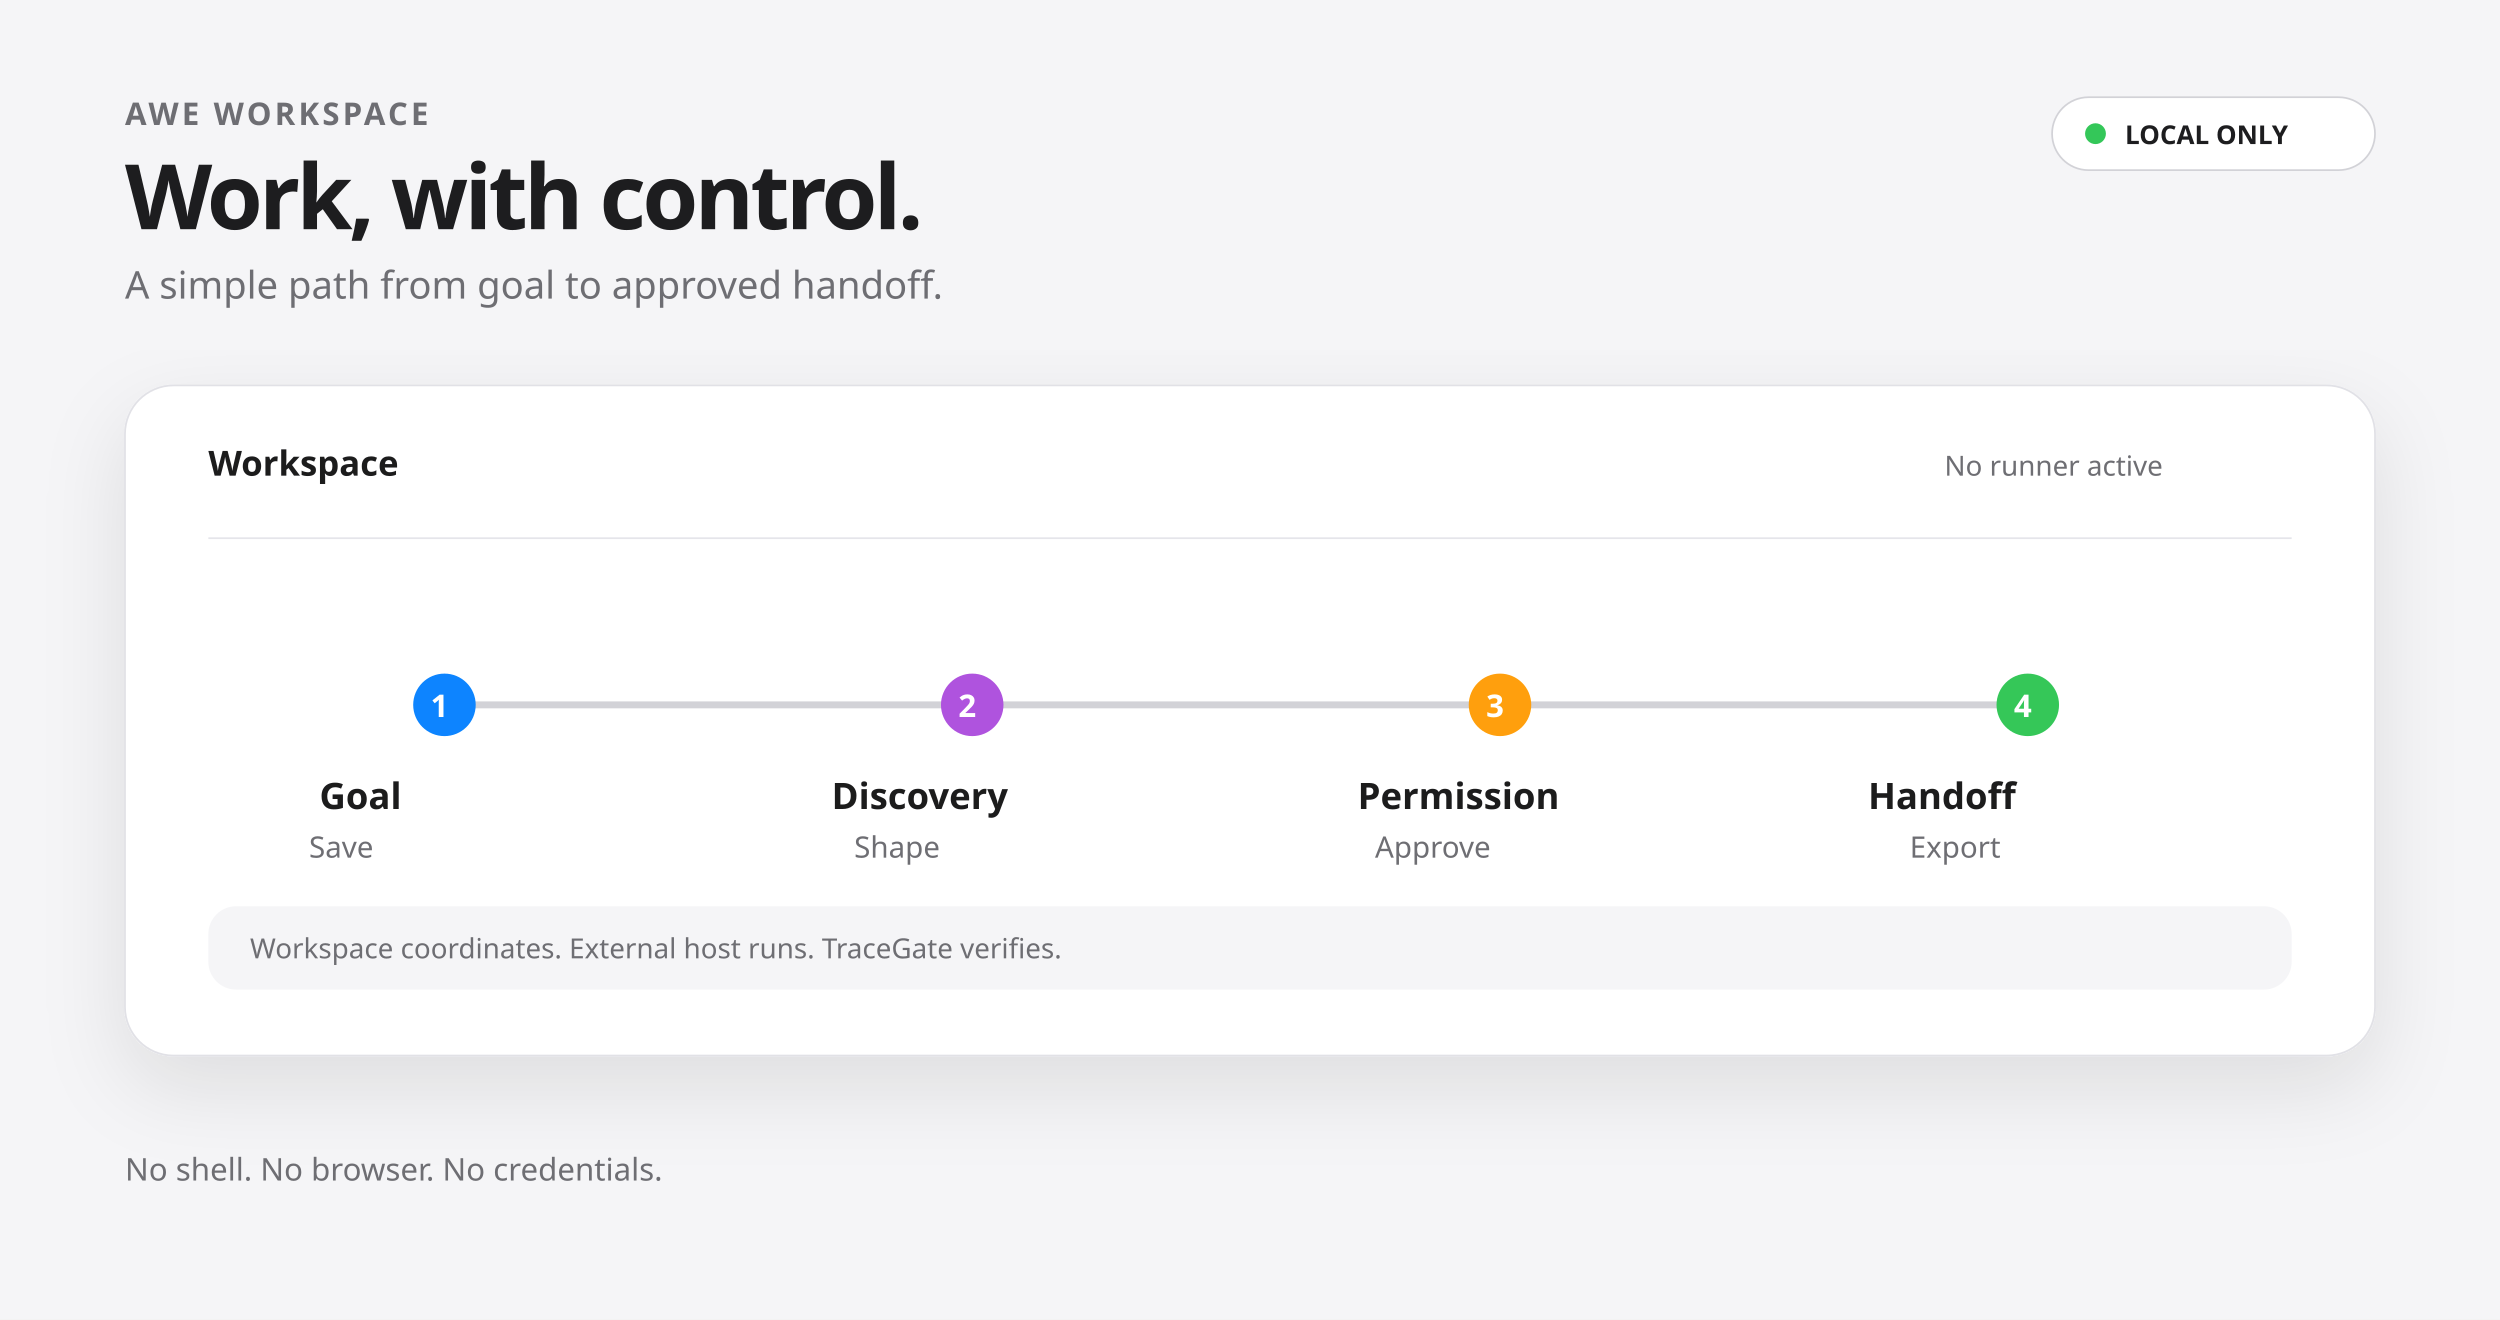
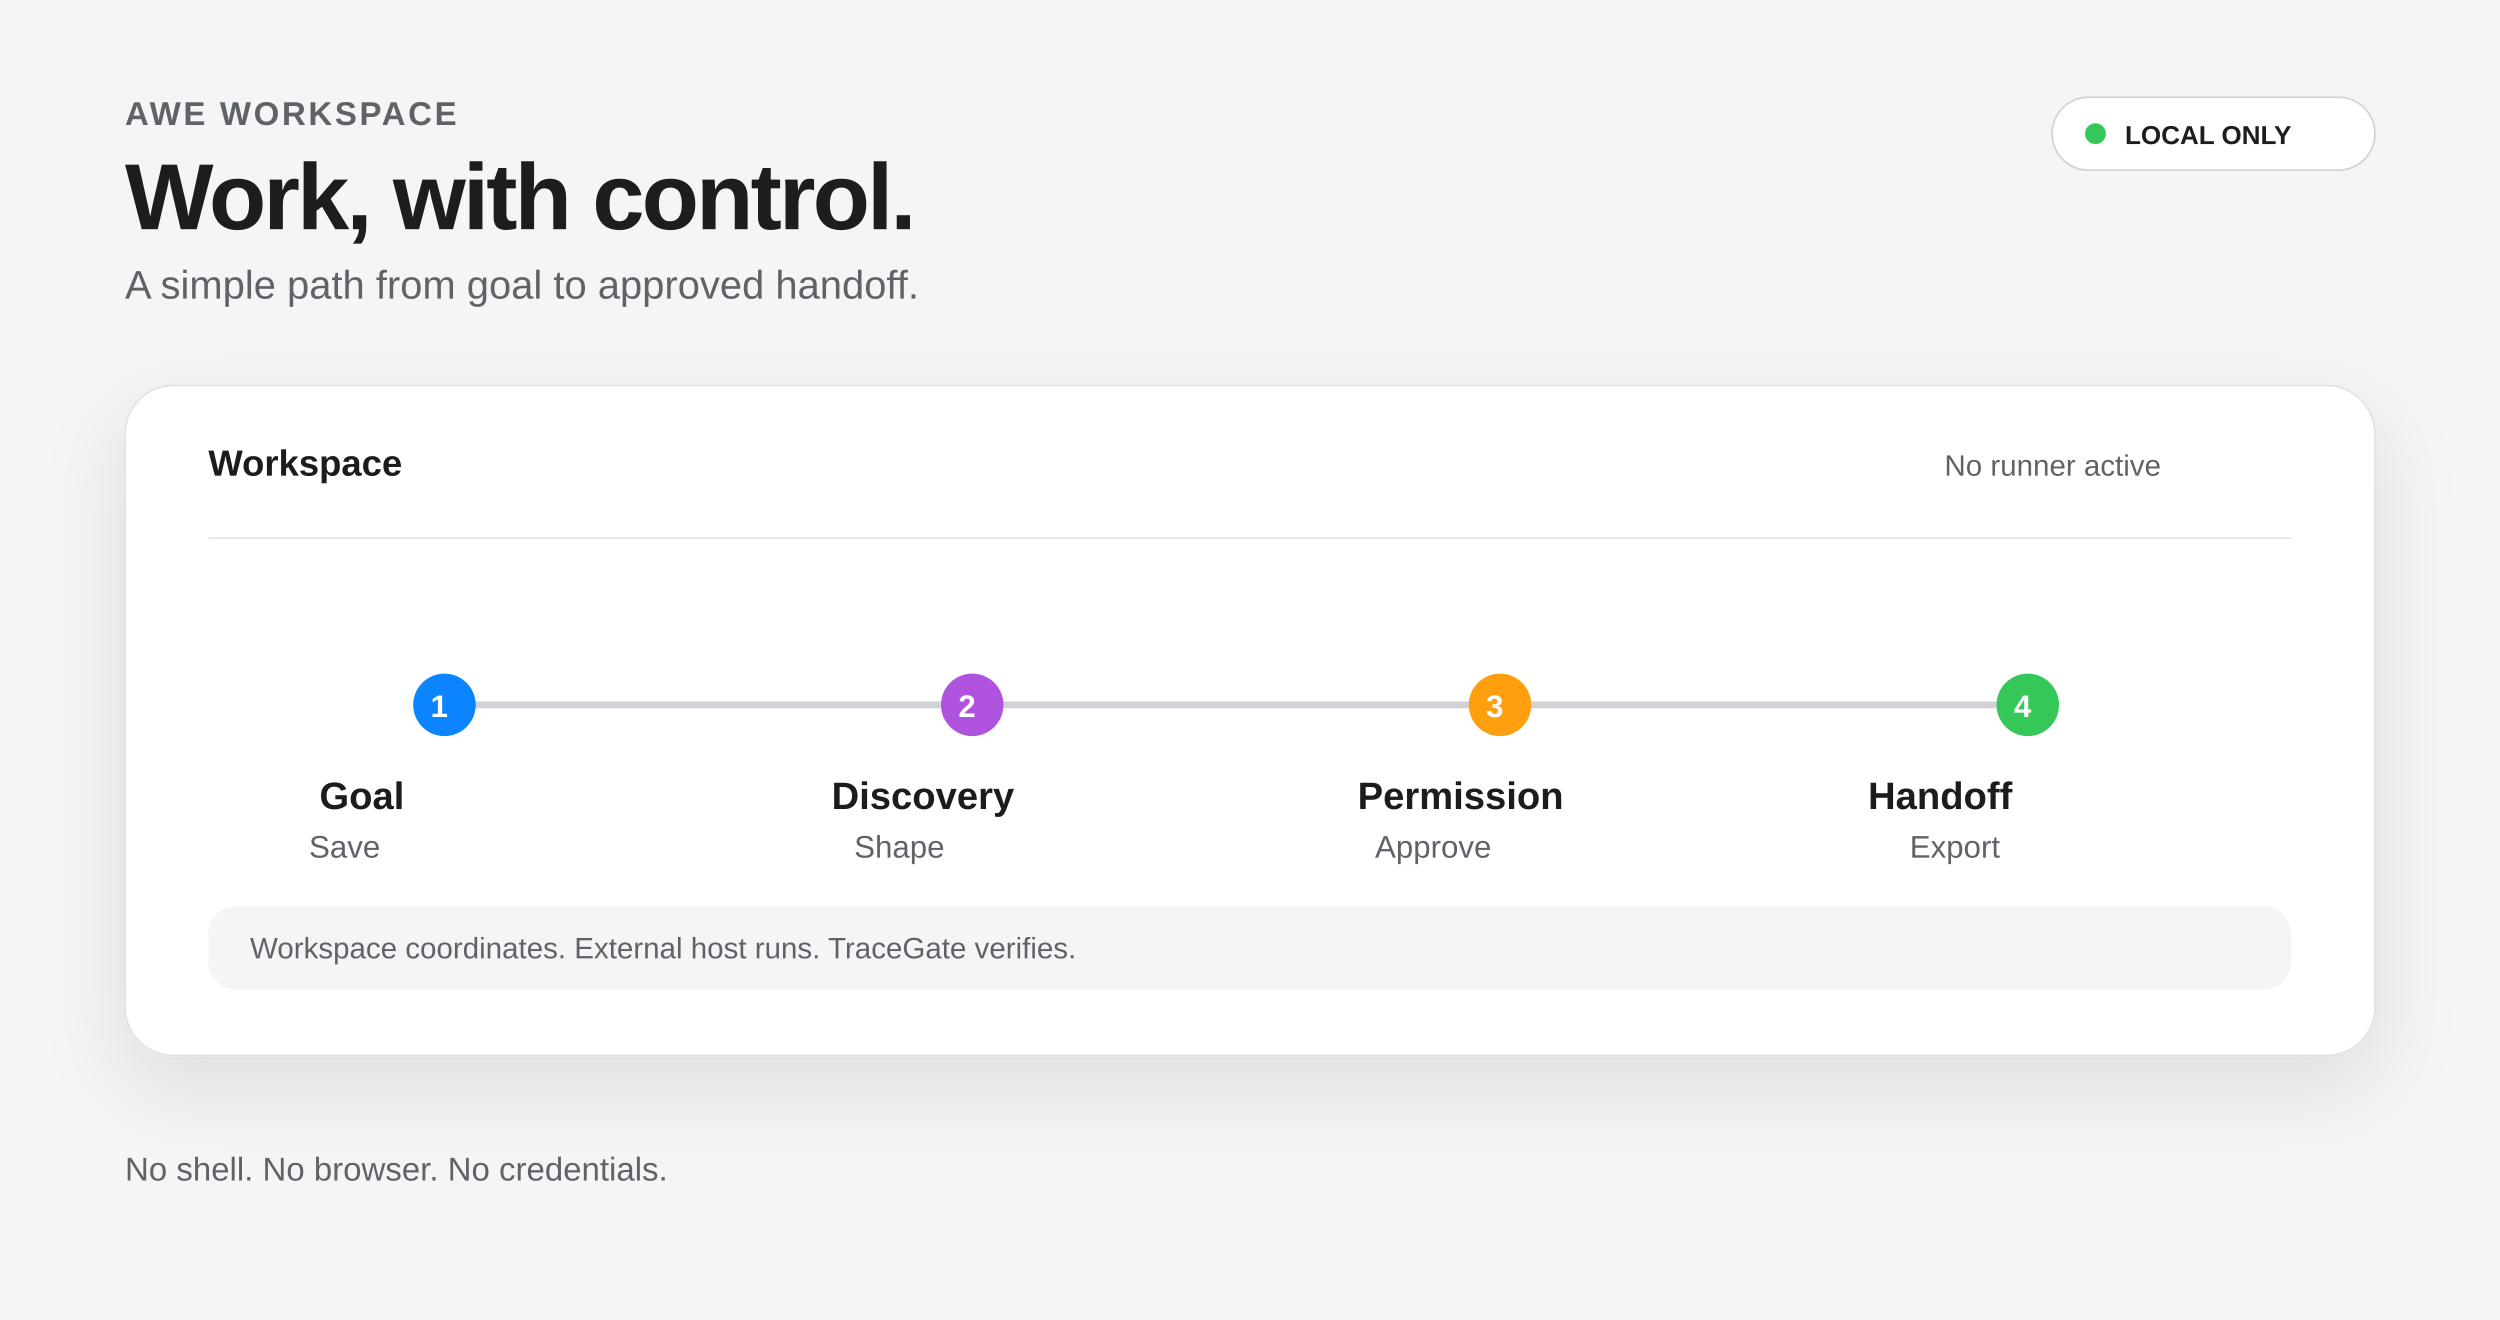
<svg xmlns="http://www.w3.org/2000/svg" width="1440" height="760" viewBox="0 0 1440 760" role="img" aria-labelledby="title desc">
  <defs>
    <filter id="softShadow" x="-10%" y="-10%" width="120%" height="130%">
      <feDropShadow dx="0" dy="18" stdDeviation="24" flood-color="#1d1d1f" flood-opacity=".10" />
    </filter>
    <linearGradient id="hairline" x1="0" x2="1">
      <stop stop-color="#b8c9ff" />
      <stop offset=".5" stop-color="#c7b4ff" />
      <stop offset="1" stop-color="#9fe2c0" />
    </linearGradient>
  </defs>
  <rect width="1440" height="760" fill="#f5f5f7" />
-   <g font-family="Atkinson Hyperlegible Next, Segoe UI, Noto Sans, Arial, sans-serif" fill="#1d1d1f">
-     <text x="72" y="72" font-size="18" font-weight="700" letter-spacing=".1em" fill="#6e6e73">AWE WORKSPACE</text>
-     <text x="72" y="132" font-size="52" font-weight="760" letter-spacing="-.04em">Work, with control.</text>
-     <text x="72" y="172" font-size="22" fill="#6e6e73">A simple path from goal to approved handoff.</text>
+   <g font-family="Segoe UI, Segoe UI Variable Text, Noto Sans Thai, Leelawadee UI, Arial, sans-serif" fill="#1d1d1f">
+     <text x="72" y="72" font-size="19" font-weight="700" letter-spacing=".08em" fill="#5f6368">AWE WORKSPACE</text>
+     <text x="72" y="132" font-size="54" font-weight="760" letter-spacing="-.03em">Work, with control.</text>
+     <text x="72" y="172" font-size="23" fill="#5f6368">A simple path from goal to approved handoff.</text>
    <g transform="translate(1182 56)">
      <rect width="186" height="42" rx="21" fill="#ffffff" stroke="#d2d2d7" />
      <circle cx="25" cy="21" r="6" fill="#34c759" />
      <text x="42" y="27" font-size="15" font-weight="700" fill="#1d1d1f">LOCAL ONLY</text>
    </g>
    <g transform="translate(72 222)" filter="url(#softShadow)">
      <rect width="1296" height="386" rx="28" fill="#ffffff" stroke="#e1e1e6" />
-       <text x="48" y="52" font-size="20" font-weight="700">Workspace</text>
-       <text x="1048" y="52" font-size="16" fill="#6e6e73">No runner active</text>
+       <text x="48" y="52" font-size="21" font-weight="700">Workspace</text>
+       <text x="1048" y="52" font-size="17" fill="#5f6368">No runner active</text>
      <path d="M48 88h1200" stroke="#e5e5ea" />
      <path d="M184 184H1112" stroke="#d2d2d7" stroke-width="4" stroke-linecap="round" />
      <path d="M184 184H1112" stroke="url(#hairline)" stroke-width="4" stroke-linecap="round" stroke-dasharray="8 14">
        <animate attributeName="stroke-dashoffset" from="0" to="-44" dur="4s" repeatCount="indefinite" />
      </path>
      <g transform="translate(64 112)">
        <circle cx="120" cy="72" r="18" fill="#0a84ff">
          <animate attributeName="r" values="18;23;18" dur="4s" repeatCount="indefinite" />
        </circle>
        <text x="112" y="79" font-size="18" font-weight="750" fill="#fff">1</text>
-         <text x="48" y="132" font-size="21" font-weight="700">Goal</text>
-         <text x="42" y="160" font-size="17" fill="#6e6e73">Save</text>
+         <text x="48" y="132" font-size="22" font-weight="700">Goal</text>
+         <text x="42" y="160" font-size="18" fill="#5f6368">Save</text>
      </g>
      <g transform="translate(368 112)">
        <circle cx="120" cy="72" r="18" fill="#af52de">
          <animate attributeName="r" values="18;23;18" dur="4s" begin="1s" repeatCount="indefinite" />
        </circle>
        <text x="112" y="79" font-size="18" font-weight="750" fill="#fff">2</text>
-         <text x="39" y="132" font-size="21" font-weight="700">Discovery</text>
-         <text x="52" y="160" font-size="17" fill="#6e6e73">Shape</text>
+         <text x="39" y="132" font-size="22" font-weight="700">Discovery</text>
+         <text x="52" y="160" font-size="18" fill="#5f6368">Shape</text>
      </g>
      <g transform="translate(672 112)">
        <circle cx="120" cy="72" r="18" fill="#ff9f0a">
          <animate attributeName="r" values="18;23;18" dur="4s" begin="2s" repeatCount="indefinite" />
        </circle>
        <text x="112" y="79" font-size="18" font-weight="750" fill="#fff">3</text>
-         <text x="38" y="132" font-size="21" font-weight="700">Permission</text>
-         <text x="48" y="160" font-size="17" fill="#6e6e73">Approve</text>
+         <text x="38" y="132" font-size="22" font-weight="700">Permission</text>
+         <text x="48" y="160" font-size="18" fill="#5f6368">Approve</text>
      </g>
      <g transform="translate(976 112)">
        <circle cx="120" cy="72" r="18" fill="#34c759">
          <animate attributeName="r" values="18;23;18" dur="4s" begin="3s" repeatCount="indefinite" />
        </circle>
        <text x="112" y="79" font-size="18" font-weight="750" fill="#fff">4</text>
-         <text x="28" y="132" font-size="21" font-weight="700">Handoff</text>
-         <text x="52" y="160" font-size="17" fill="#6e6e73">Export</text>
+         <text x="28" y="132" font-size="22" font-weight="700">Handoff</text>
+         <text x="52" y="160" font-size="18" fill="#5f6368">Export</text>
      </g>
      <rect x="48" y="300" width="1200" height="48" rx="16" fill="#f5f5f7" />
-       <text x="72" y="330" font-size="16" fill="#6e6e73">Workspace coordinates. External host runs. TraceGate verifies.</text>
+       <text x="72" y="330" font-size="17" fill="#5f6368">Workspace coordinates. External host runs. TraceGate verifies.</text>
    </g>
-     <text x="72" y="680" font-size="18" fill="#6e6e73">No shell. No browser. No credentials.</text>
+     <text x="72" y="680" font-size="19" fill="#5f6368">No shell. No browser. No credentials.</text>
  </g>
</svg>
